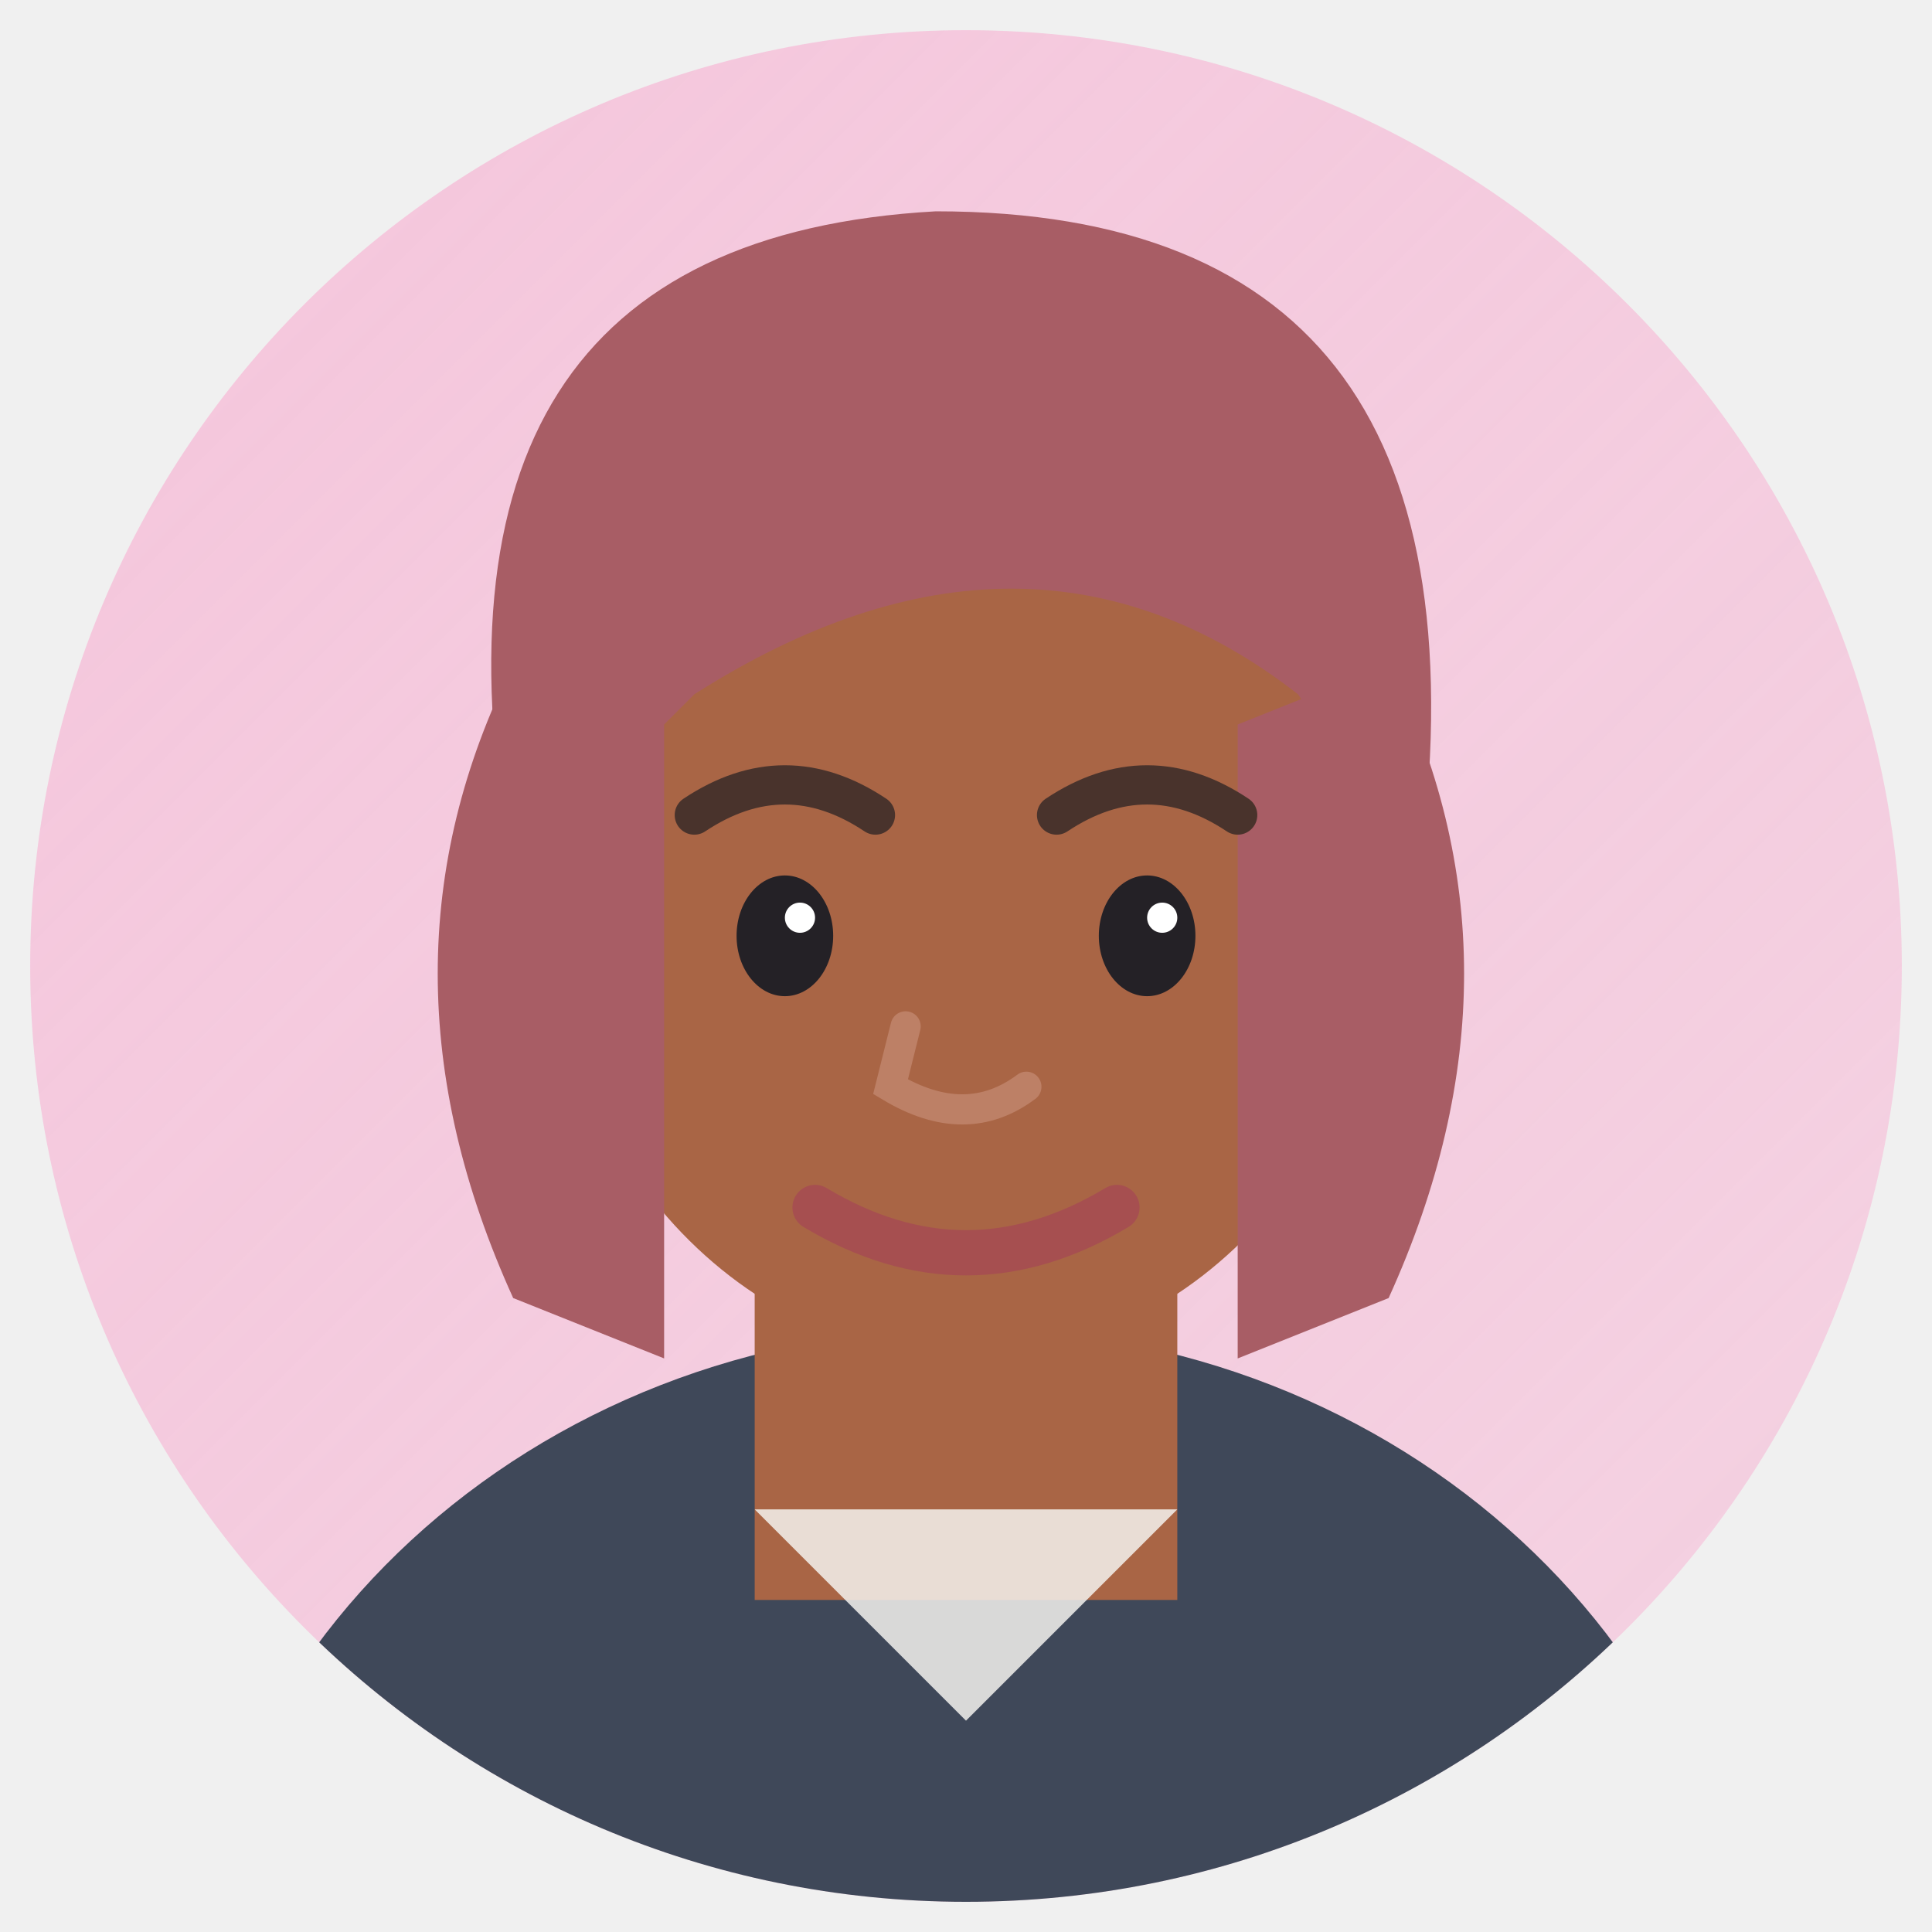
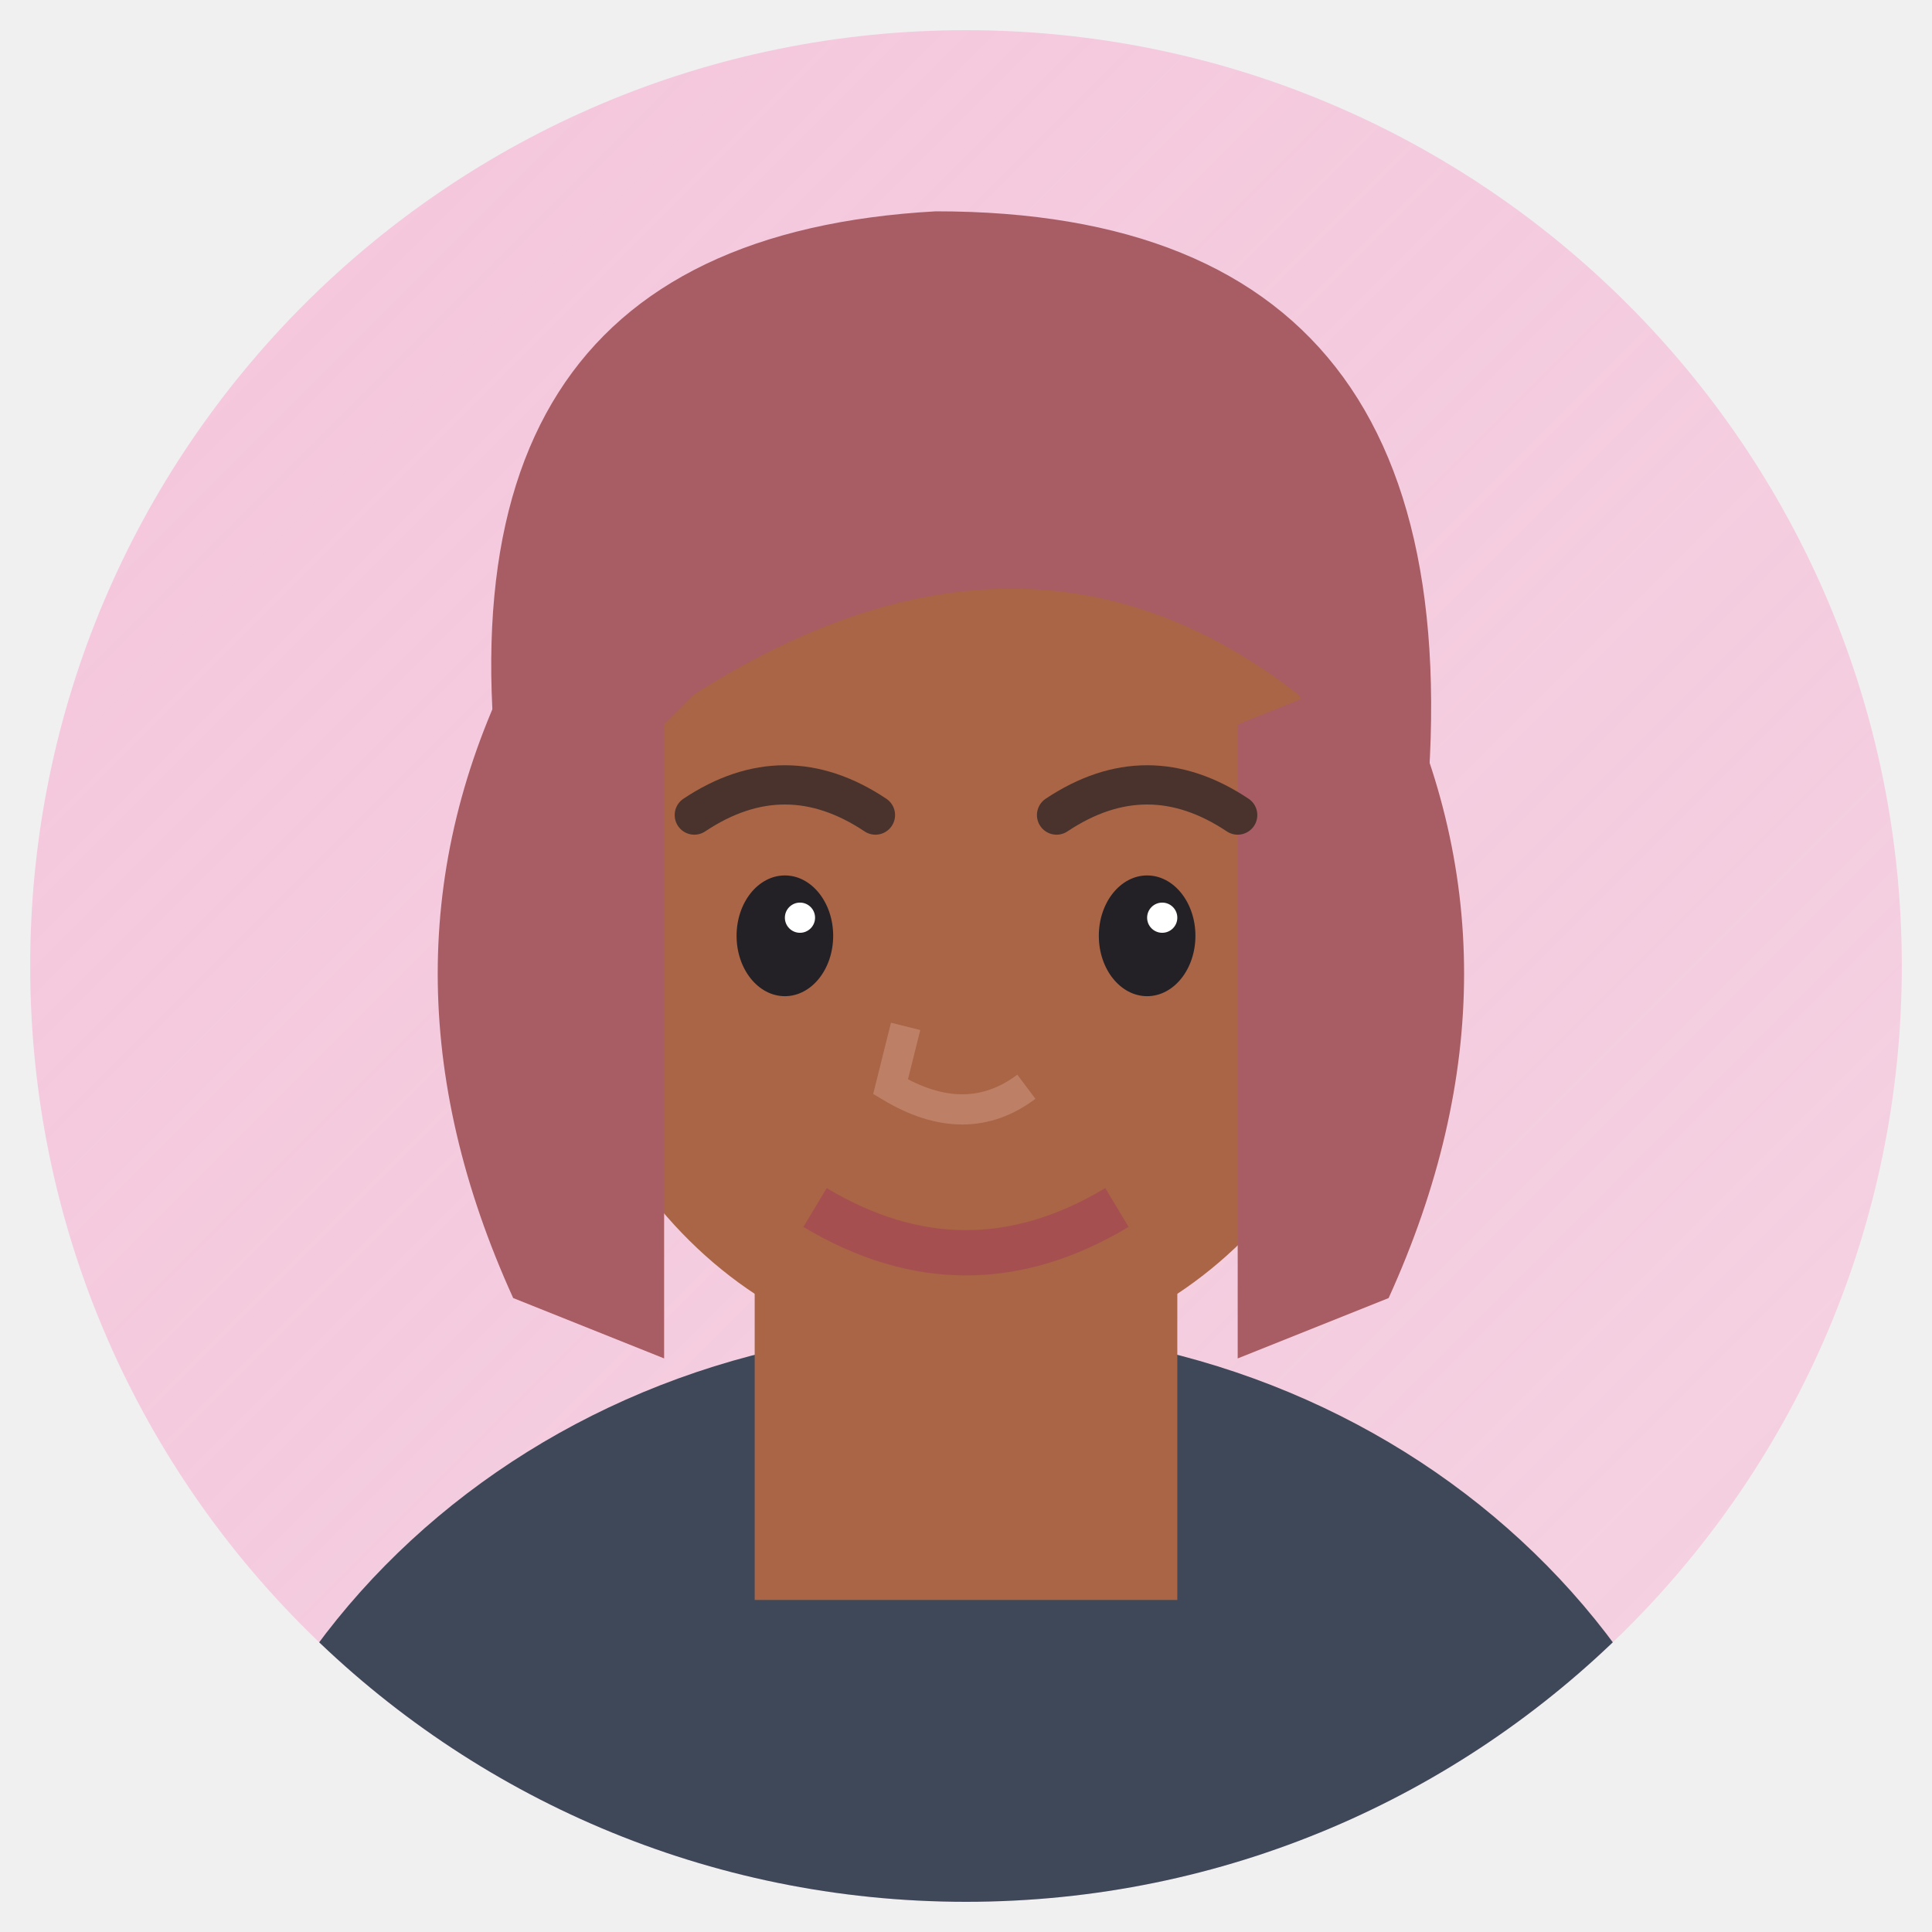
<svg xmlns="http://www.w3.org/2000/svg" width="64" height="64" viewBox="0 0 64 64">
  <defs>
    <clipPath id="c">
      <circle cx="32" cy="32" r="31" />
    </clipPath>
    <linearGradient id="bg" x1="0" y1="0" x2="1" y2="1">
      <stop stop-color="#f5c6dc" />
      <stop offset="1" stop-color="#f5c6dc" stop-opacity=".72" />
    </linearGradient>
  </defs>
  <circle cx="32" cy="32" r="31" fill="url(#bg)" />
  <g clip-path="url(#c)">
    <ellipse cx="32" cy="68" rx="26" ry="24" fill="#3f4859" />
    <path d="M25 42H39V53H25Z" fill="#a96545" />
    <ellipse cx="32" cy="29" rx="14" ry="16" fill="#a96545" />
    <ellipse cx="18.4" cy="31" rx="2.5" ry="3.5" fill="#a96545" />
    <ellipse cx="45.6" cy="31" rx="2.5" ry="3.5" fill="#a96545" />
    <path d="M17 29Q13 8 31 7Q50 7 47 29L43 23Q34 16 23 23Z" fill="#a85d65" />
    <path d="M17 22Q12 32 17 43L22 45L22 24ZM46 22Q51 32 46 43L41 45L41 24Z" fill="#a85d65" />
    <path d="M23 27Q26 25 29 27M35 27Q38 25 41 27" stroke="#49332c" stroke-width="1.3" stroke-linecap="round" fill="none" />
    <ellipse cx="26" cy="31" rx="1.6" ry="2" fill="#242126" />
    <ellipse cx="38" cy="31" rx="1.6" ry="2" fill="#242126" />
    <circle cx="26.5" cy="30.4" r=".5" fill="#fff" />
    <circle cx="38.5" cy="30.4" r=".5" fill="#fff" />
-     <path d="M30 34L29.5 36Q32 37.5 34 36" stroke="#bd8066" stroke-width="1" fill="none" stroke-linecap="round" />
-     <path d="M27 40Q32 43 37 40" stroke="#a64f50" stroke-width="1.5" fill="none" stroke-linecap="round" />
-     <path d="M25 50L32 57L39 50" fill="#f4f2ef" opacity=".85" />
+     <path d="M30 34L29.5 36Q32 37.5 34 36" stroke="#bd8066" stroke-width="1" fill="none" />
+     <path d="M27 40Q32 43 37 40" stroke="#a64f50" stroke-width="1.5" fill="none" />
  </g>
</svg>
